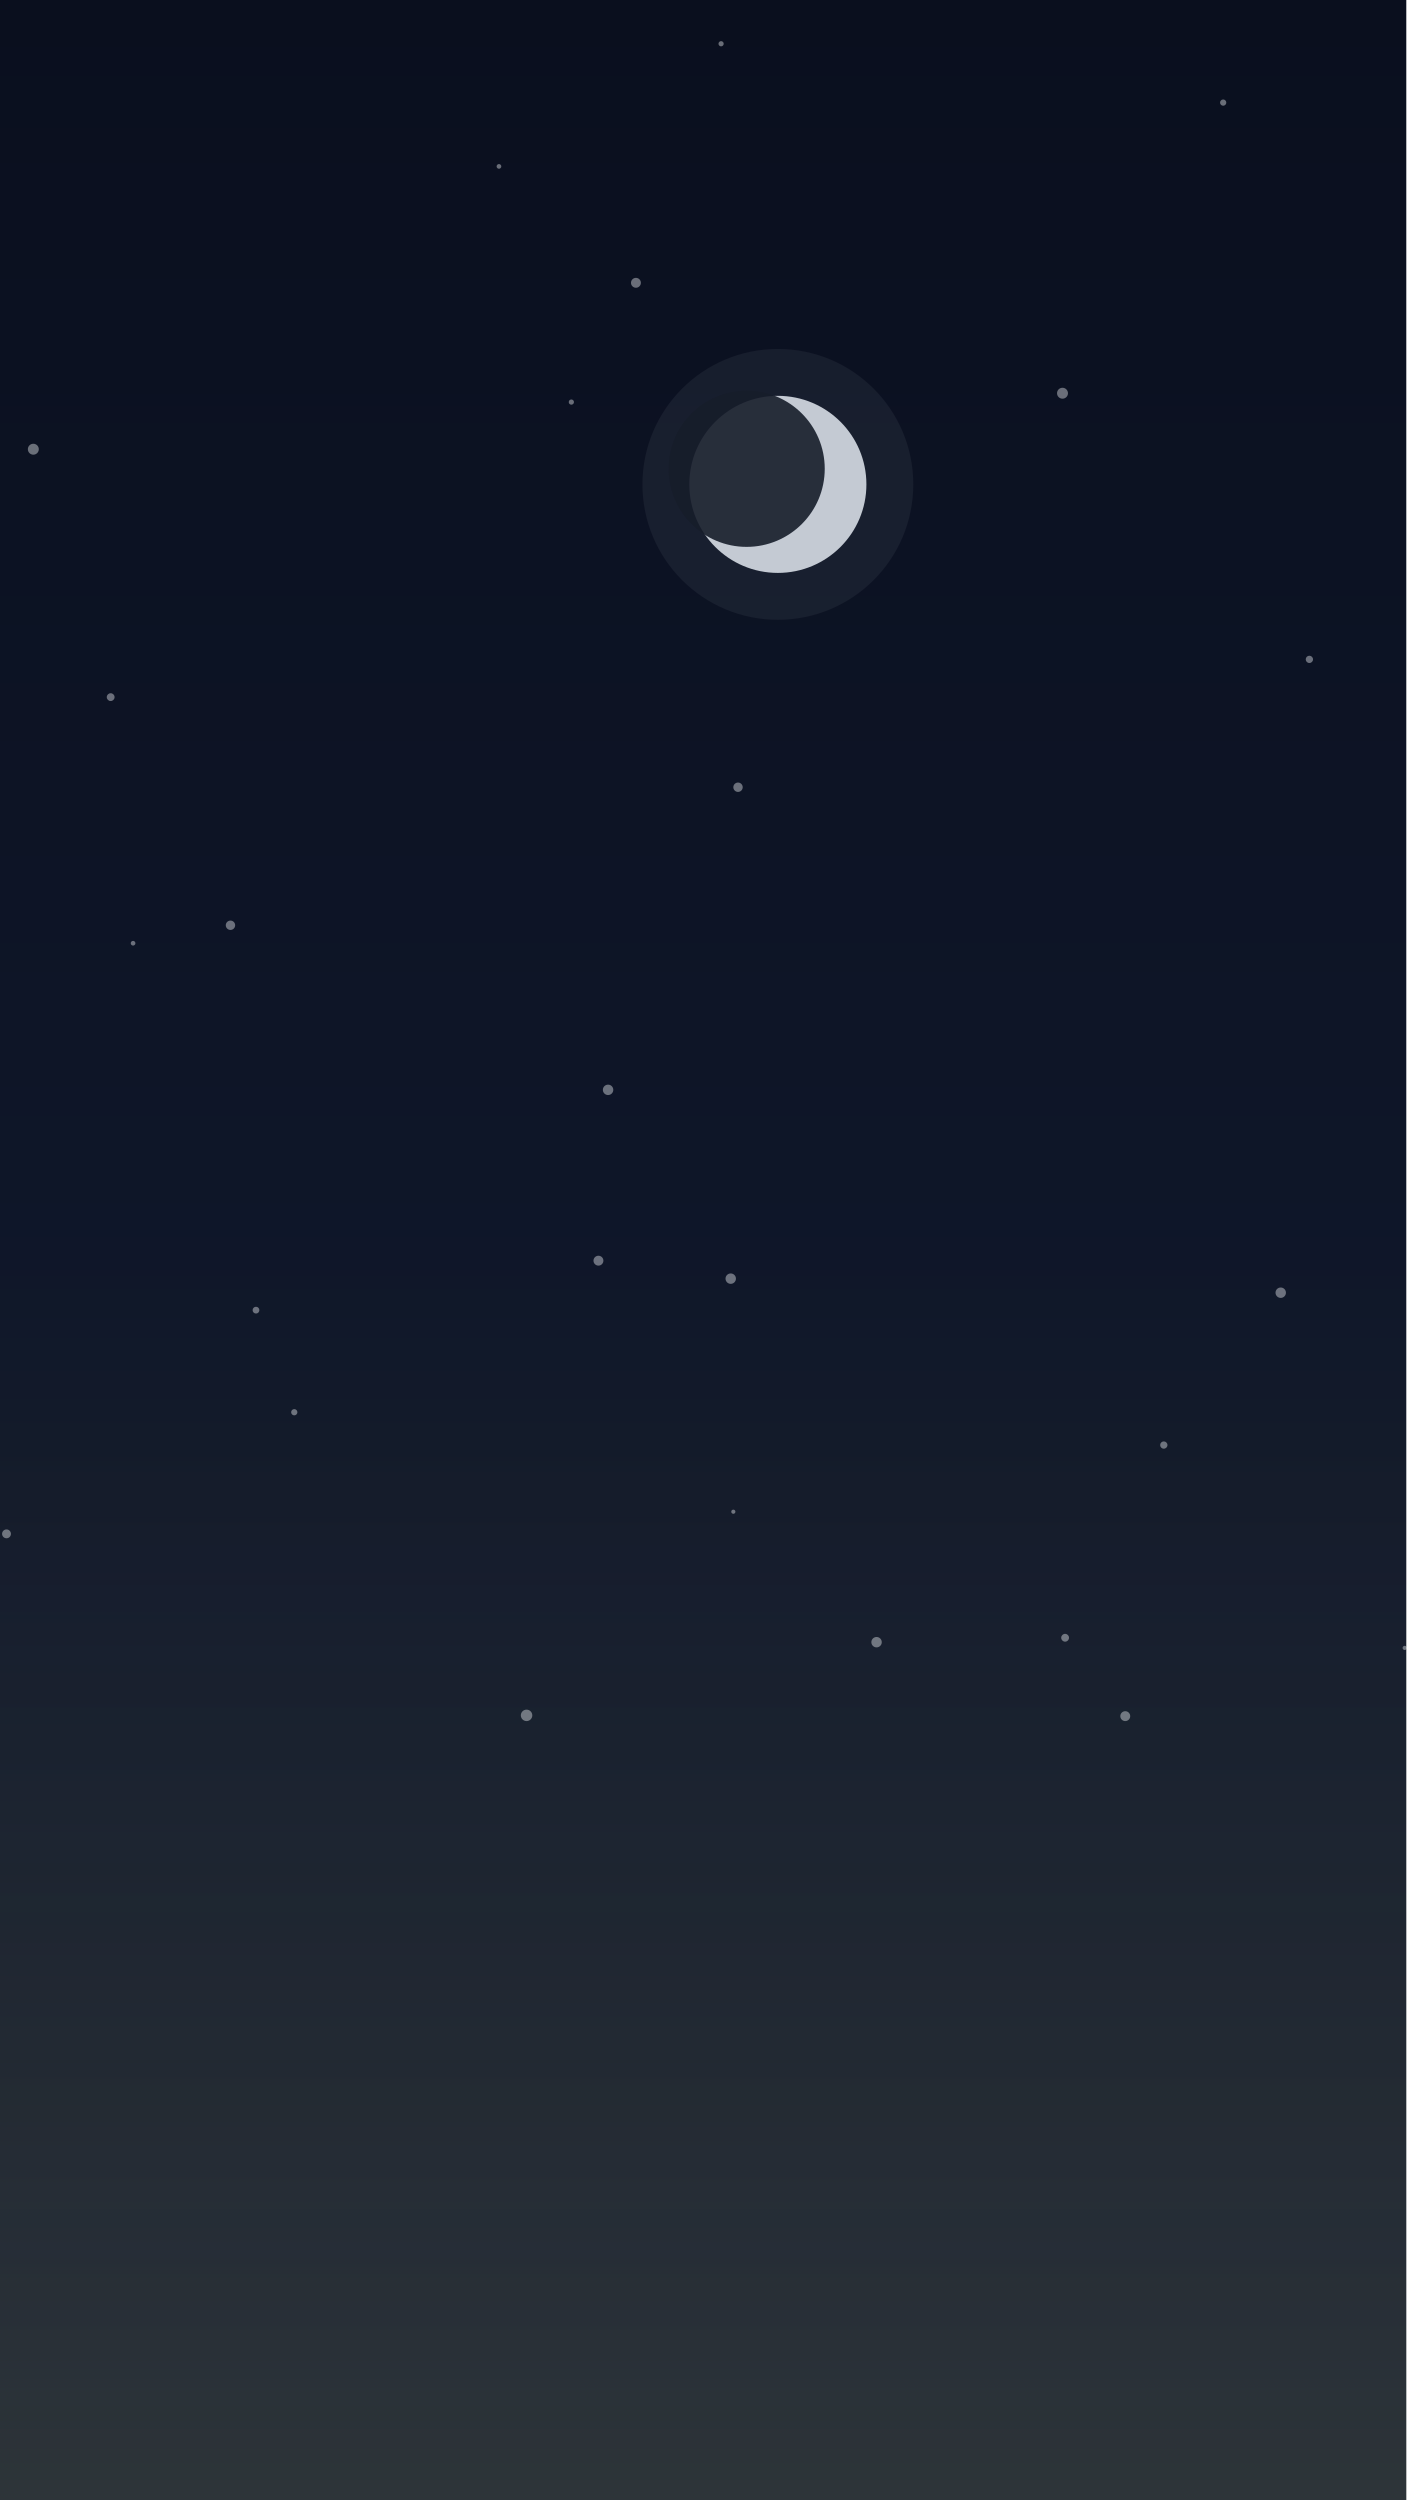
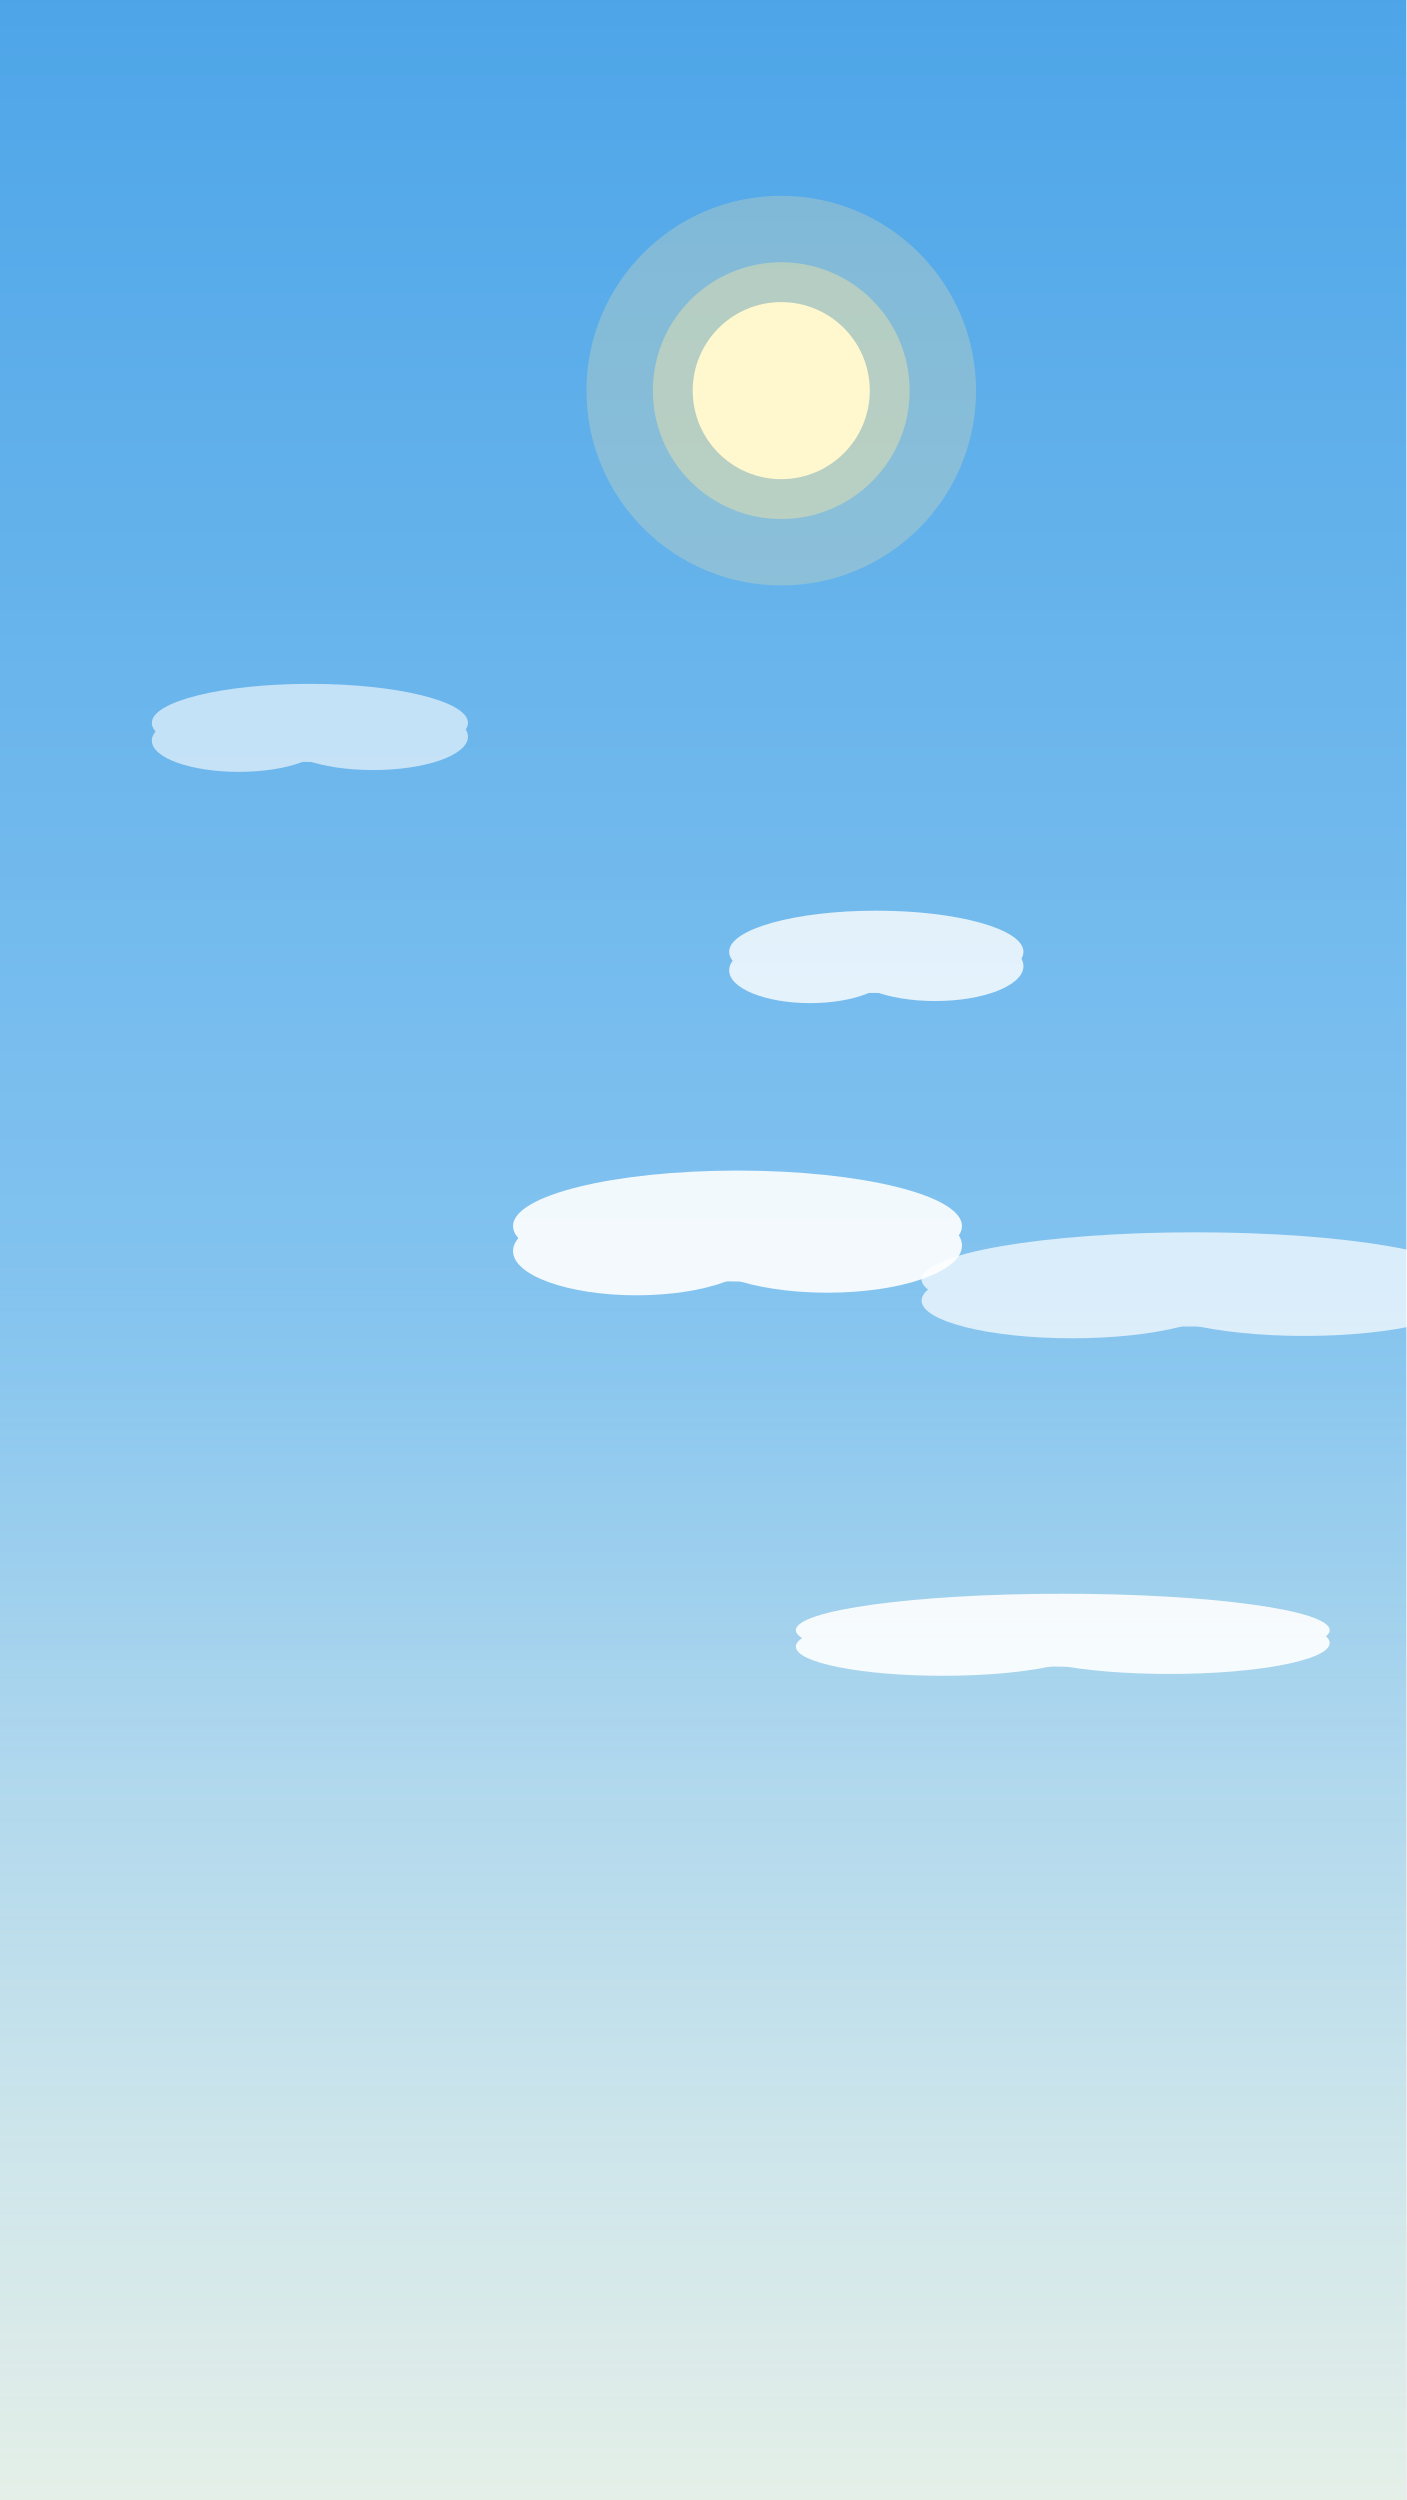
<svg xmlns="http://www.w3.org/2000/svg" width="540" height="960" viewBox="0 0 540 960" preserveAspectRatio="none">
  <defs>
    <linearGradient id="sky" x1="0" y1="0" x2="0" y2="1">
-       <stop offset="0" stop-color="#0a0f1e" />
-       <stop offset="0.55" stop-color="#0f172a" />
-       <stop offset="1" stop-color="#16233d" />
+       <stop offset="0" stop-color="#4da5e8" />
+       <stop offset="0.55" stop-color="#86c5f0" />
+       <stop offset="1" stop-color="#d6edfb" />
    </linearGradient>
    <linearGradient id="horizon" x1="0" y1="0" x2="0" y2="1">
-       <stop offset="0" stop-color="#facc15" stop-opacity="0" />
-       <stop offset="1" stop-color="#facc15" stop-opacity="0.1" />
+       <stop offset="0" stop-color="#fff3c4" stop-opacity="0" />
+       <stop offset="1" stop-color="#fff3c4" stop-opacity="0.35" />
    </linearGradient>
  </defs>
  <rect width="540" height="960" fill="url(#sky)" />
  <rect y="480" width="540" height="480" fill="url(#horizon)" />
-   <g fill="#f8fafc" opacity="0.4">
-     <circle cx="491.8" cy="496.4" r="2" />
-     <circle cx="219.4" cy="154.4" r="1" />
-     <circle cx="191.6" cy="63.9" r="0.9" />
-     <circle cx="88.5" cy="355.3" r="1.8" />
-     <circle cx="280.6" cy="491" r="2" />
-     <circle cx="432.1" cy="659" r="1.9" />
-     <circle cx="2.5" cy="589" r="1.7" />
-     <circle cx="276.9" cy="16.8" r="1" />
-     <circle cx="281.6" cy="580.5" r="0.8" />
-     <circle cx="229.8" cy="484.1" r="1.9" />
-     <circle cx="244.2" cy="108.6" r="1.9" />
-     <circle cx="409" cy="628.9" r="1.5" />
-     <circle cx="12.8" cy="172.5" r="2.1" />
-     <circle cx="42.5" cy="267.7" r="1.5" />
-     <circle cx="113" cy="542.3" r="1.2" />
-     <circle cx="502.8" cy="253.2" r="1.4" />
-     <circle cx="51.1" cy="362.2" r="0.9" />
-     <circle cx="202.2" cy="658.7" r="2.2" />
-     <circle cx="233.5" cy="418.5" r="2" />
-     <circle cx="283.4" cy="302.3" r="1.8" />
-     <circle cx="408" cy="151" r="2.1" />
-     <circle cx="98.3" cy="503.1" r="1.3" />
-     <circle cx="446.9" cy="554.9" r="1.4" />
-     <circle cx="539.4" cy="632.8" r="0.8" />
-     <circle cx="469.7" cy="39.4" r="1.2" />
-     <circle cx="336.6" cy="630.6" r="2" />
+   <circle cx="300" cy="150" r="74.8" fill="#ffe9a3" opacity="0.25" />
+   <circle cx="300" cy="150" r="49.3" fill="#ffe9a3" opacity="0.4" />
+   <circle cx="300" cy="150" r="34" fill="#fff7cd" />
+   <g fill="#ffffff" opacity="0.7">
+     <ellipse cx="458.9" cy="491.3" rx="105" ry="18.1" />
+     <ellipse cx="411.7" cy="499.4" rx="57.8" ry="14.5" />
+     <ellipse cx="500.9" cy="497.6" rx="63" ry="15.4" />
  </g>
-   <circle cx="298.7" cy="186" r="34" fill="#e2e8f0" opacity="0.85" />
-   <circle cx="286.7" cy="180" r="30" fill="#0a0f1e" opacity="0.9" />
-   <circle cx="298.7" cy="186" r="52" fill="#e2e8f0" opacity="0.06" />
+   <g fill="#ffffff" opacity="0.6">
+     <ellipse cx="119" cy="277.6" rx="60.7" ry="15" />
+     <ellipse cx="91.7" cy="284.4" rx="33.4" ry="12" />
+     <ellipse cx="143.3" cy="282.9" rx="36.4" ry="12.8" />
+   </g>
+   <g fill="#ffffff" opacity="0.9">
+     <ellipse cx="283.2" cy="470.8" rx="86.2" ry="21.3" />
+     <ellipse cx="244.4" cy="480.4" rx="47.4" ry="17" />
+     <ellipse cx="317.7" cy="478.3" rx="51.7" ry="18.1" />
+   </g>
+   <g fill="#ffffff" opacity="0.9">
+     <ellipse cx="408.1" cy="626" rx="102.5" ry="14" />
+     <ellipse cx="362" cy="632.3" rx="56.4" ry="11.2" />
+     <ellipse cx="449.1" cy="630.9" rx="61.5" ry="11.9" />
+   </g>
+   <g fill="#ffffff" opacity="0.8">
+     <ellipse cx="336.5" cy="365.5" rx="56.5" ry="15.8" />
+     <ellipse cx="311.1" cy="372.6" rx="31.1" ry="12.6" />
+     <ellipse cx="359.1" cy="371" rx="33.9" ry="13.4" />
+   </g>
</svg>
